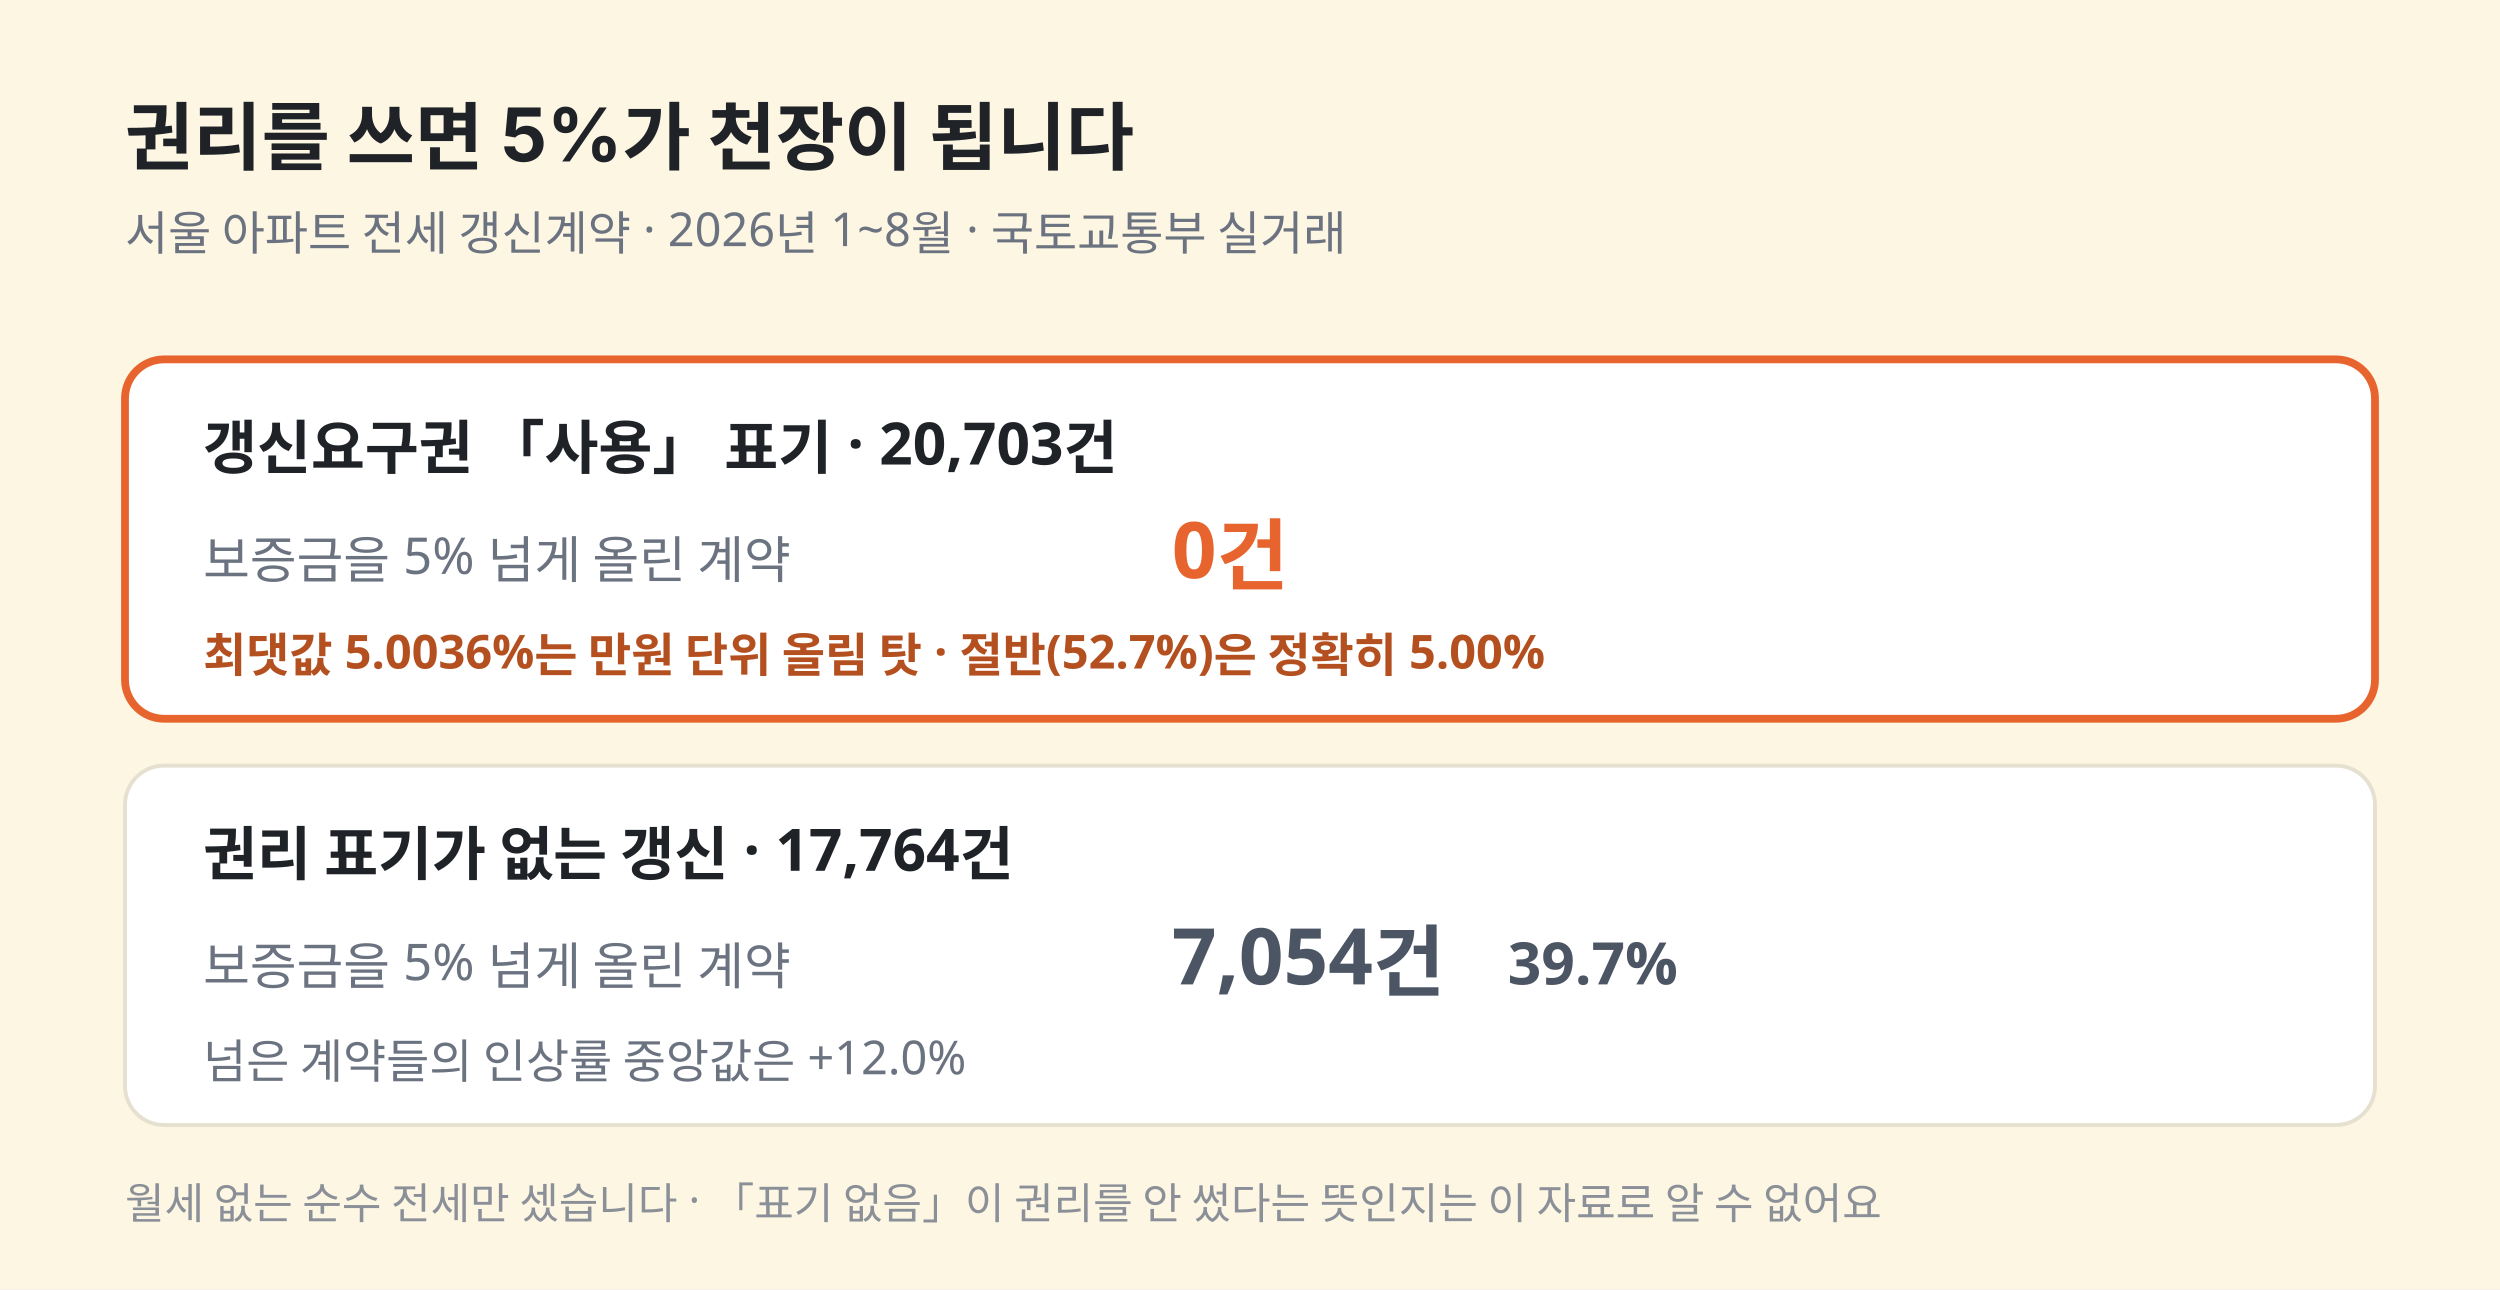
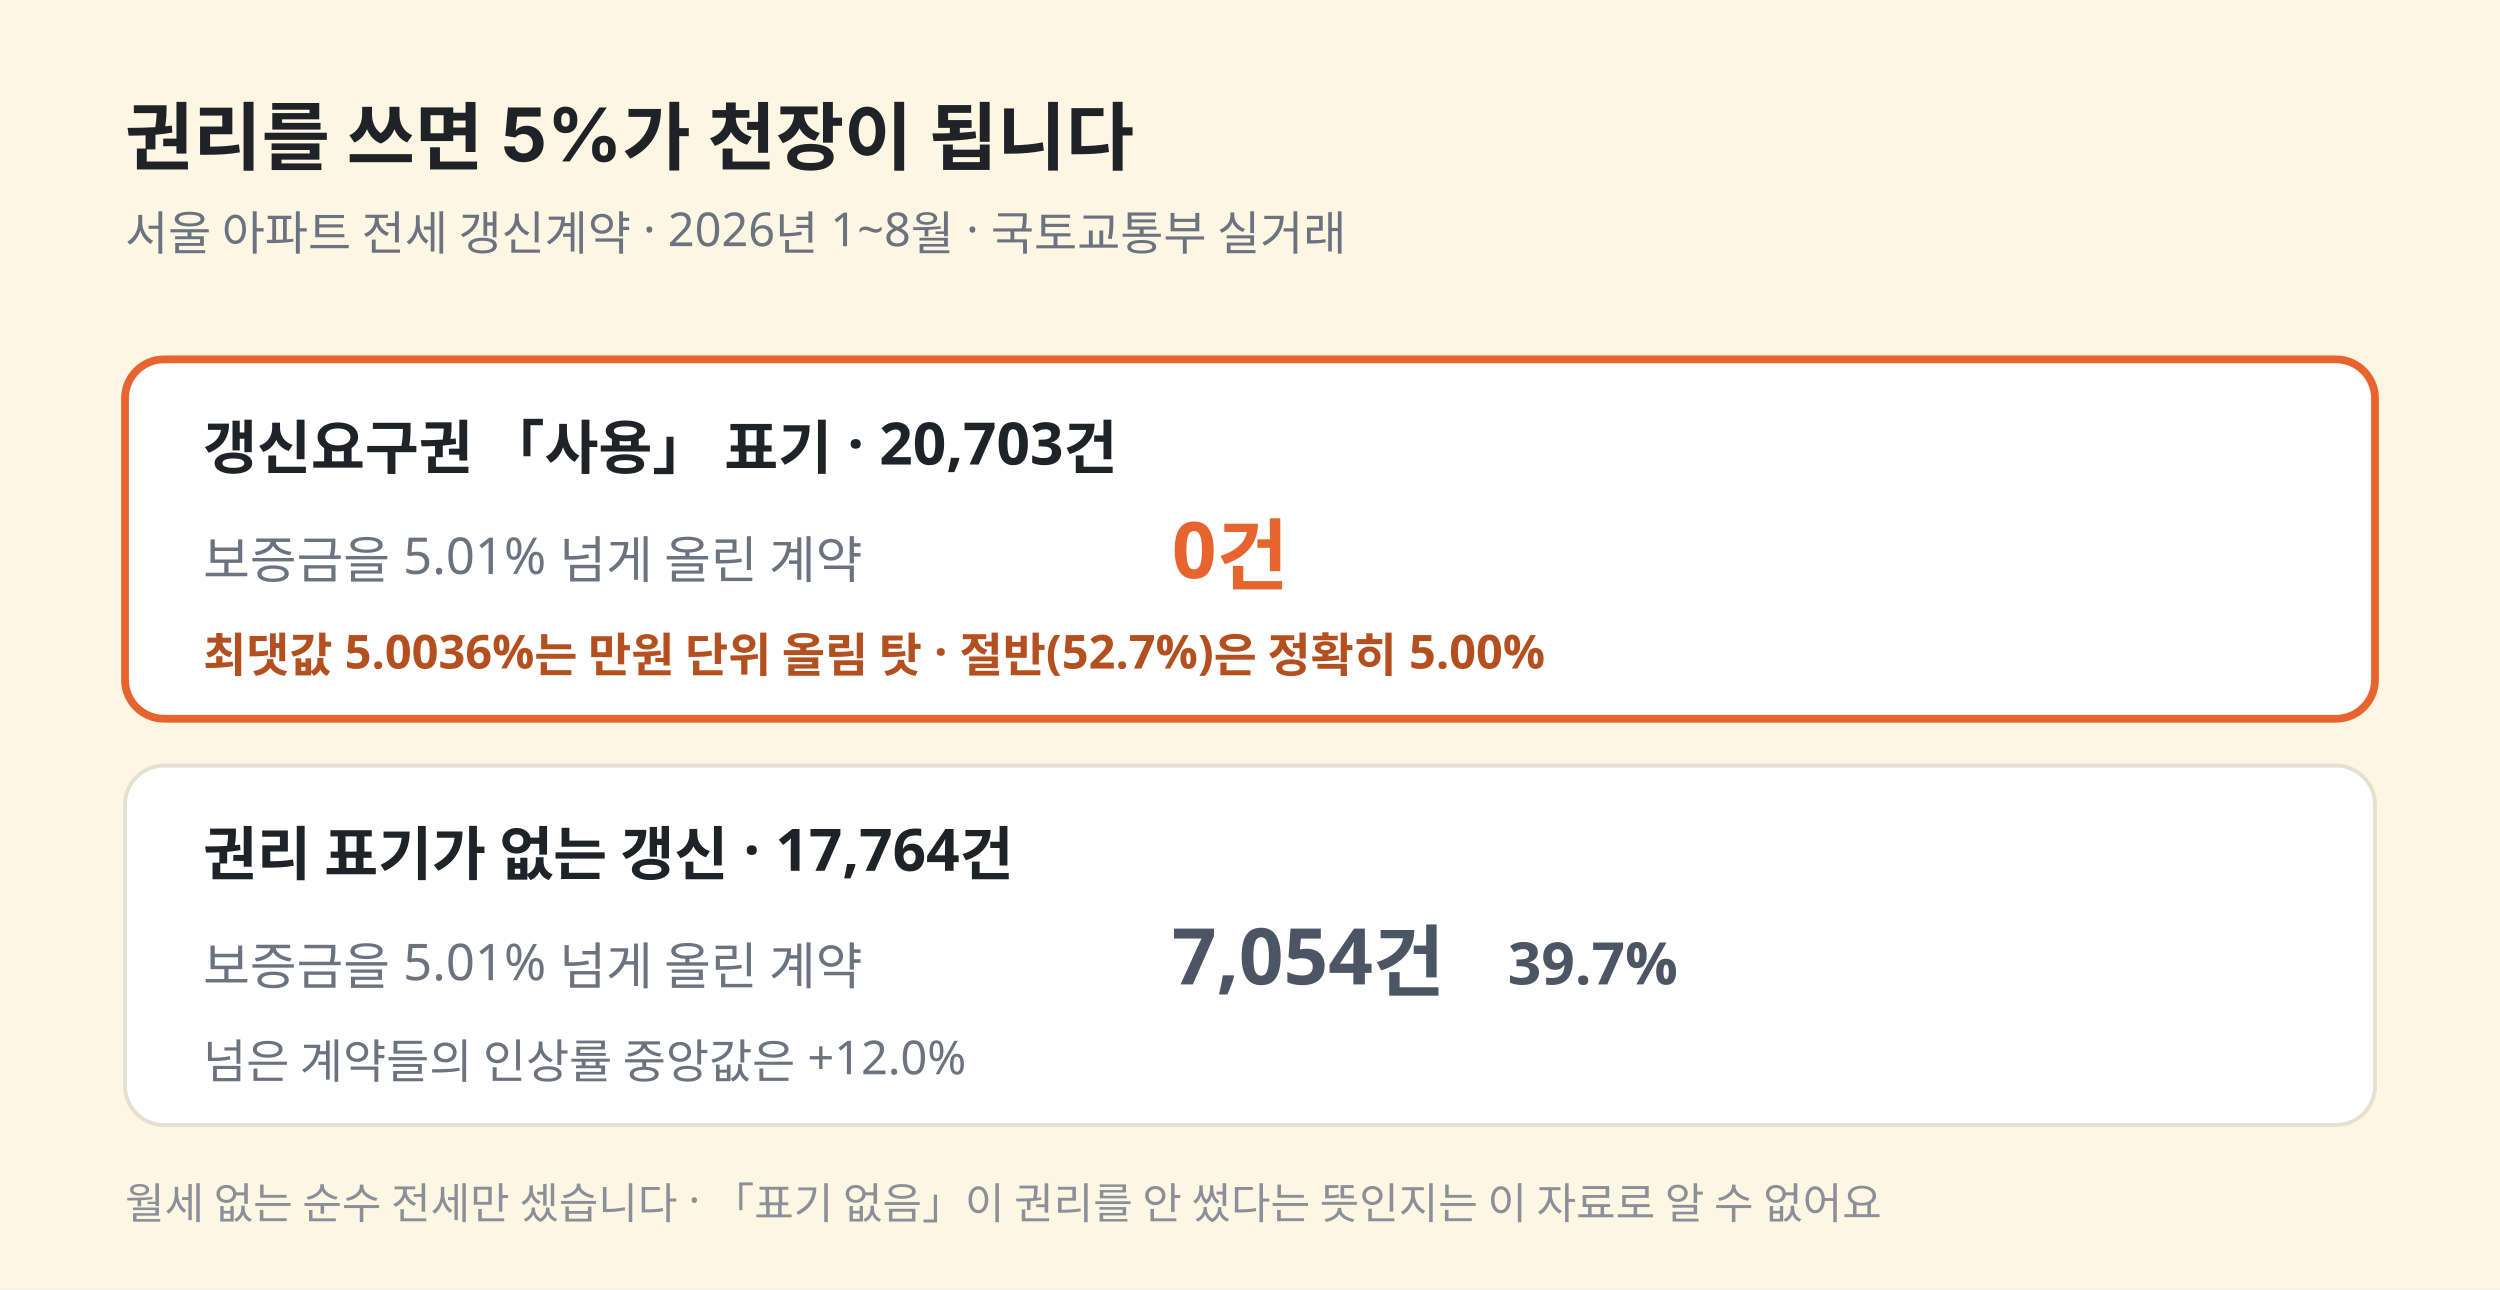
<svg xmlns="http://www.w3.org/2000/svg" viewBox="0 0 640 330" role="img" aria-label="갱신요구권을 썼다고 표기된 전세 갱신 2만703건 중 보증금을 5.01퍼센트 넘게 올린 계약은 0건이고 최댓값 5.0036퍼센트는 만원 단위로 올림하며 생긴 차이다. 권리 표기가 없는 갱신 1만7764건에서는 39.7퍼센트인 7054건이 5퍼센트를 넘었다">
  <rect width="640" height="330" fill="#FDF6E3" />
  <text x="32" y="42" font-family="system-ui, -apple-system, sans-serif" font-size="19" font-weight="700" fill="#1F2328">권리를 쓰면 5%가 천장이 됩니다</text>
  <text x="32" y="64" font-family="system-ui, sans-serif" font-size="12" fill="#6B7280">서울 아파트 전세 갱신계약 · 2026년 1~8월 · 국토교통부 실거래</text>
  <rect x="32" y="92" width="576" height="92" rx="10" fill="#FFFFFF" stroke="#E8642F" stroke-width="2" />
  <text x="52" y="120" font-family="system-ui, sans-serif" font-size="15" font-weight="700" fill="#1F2328">갱신요구권 「사용」 표기 · 20,703건</text>
-   <text x="52" y="148" font-family="system-ui, sans-serif" font-size="13" fill="#6B7280">보증금을 5% 넘게 올린 계약</text>
+   <text x="52" y="148" font-family="system-ui, sans-serif" font-size="13" fill="#6B7280">보증금을 5.01% 넘게 올린 계약</text>
  <text x="300" y="148" font-family="system-ui, sans-serif" font-size="20" font-weight="700" fill="#E8642F">0건</text>
  <text x="52" y="172" font-family="system-ui, sans-serif" font-size="12" fill="#B4501F" font-weight="700">최댓값 5.0036%는 만원 단위 올림 탓 · 절반(52.7%)은 정확히 5.00%</text>
  <rect x="32" y="196" width="576" height="92" rx="10" fill="#FFFFFF" stroke="#E5E0D0" />
  <text x="52" y="224" font-family="system-ui, sans-serif" font-size="15" font-weight="700" fill="#1F2328">권리 표기가 없는 갱신 · 17,764건</text>
-   <text x="52" y="252" font-family="system-ui, sans-serif" font-size="13" fill="#6B7280">보증금을 5% 넘게 올린 계약</text>
+   <text x="52" y="252" font-family="system-ui, sans-serif" font-size="13" fill="#6B7280">보증금을 5.01% 넘게 올린 계약</text>
  <text x="300" y="252" font-family="system-ui, sans-serif" font-size="20" font-weight="700" fill="#4B5563">7,054건</text>
  <text x="386" y="252" font-family="system-ui, sans-serif" font-size="15" font-weight="700" fill="#4B5563">39.7%</text>
  <text x="52" y="276" font-family="system-ui, sans-serif" font-size="12" fill="#6B7280">넘은 계약들의 인상률 중앙값은 +12.0%</text>
  <text x="32" y="312" font-family="system-ui, sans-serif" font-size="11" fill="#8A8F98">월세 없는 순수 전세만 셌습니다 · 「표기 없음」이 권리를 안 썼다는 뜻인지는 이 자료로 알 수 없어요</text>
</svg>
